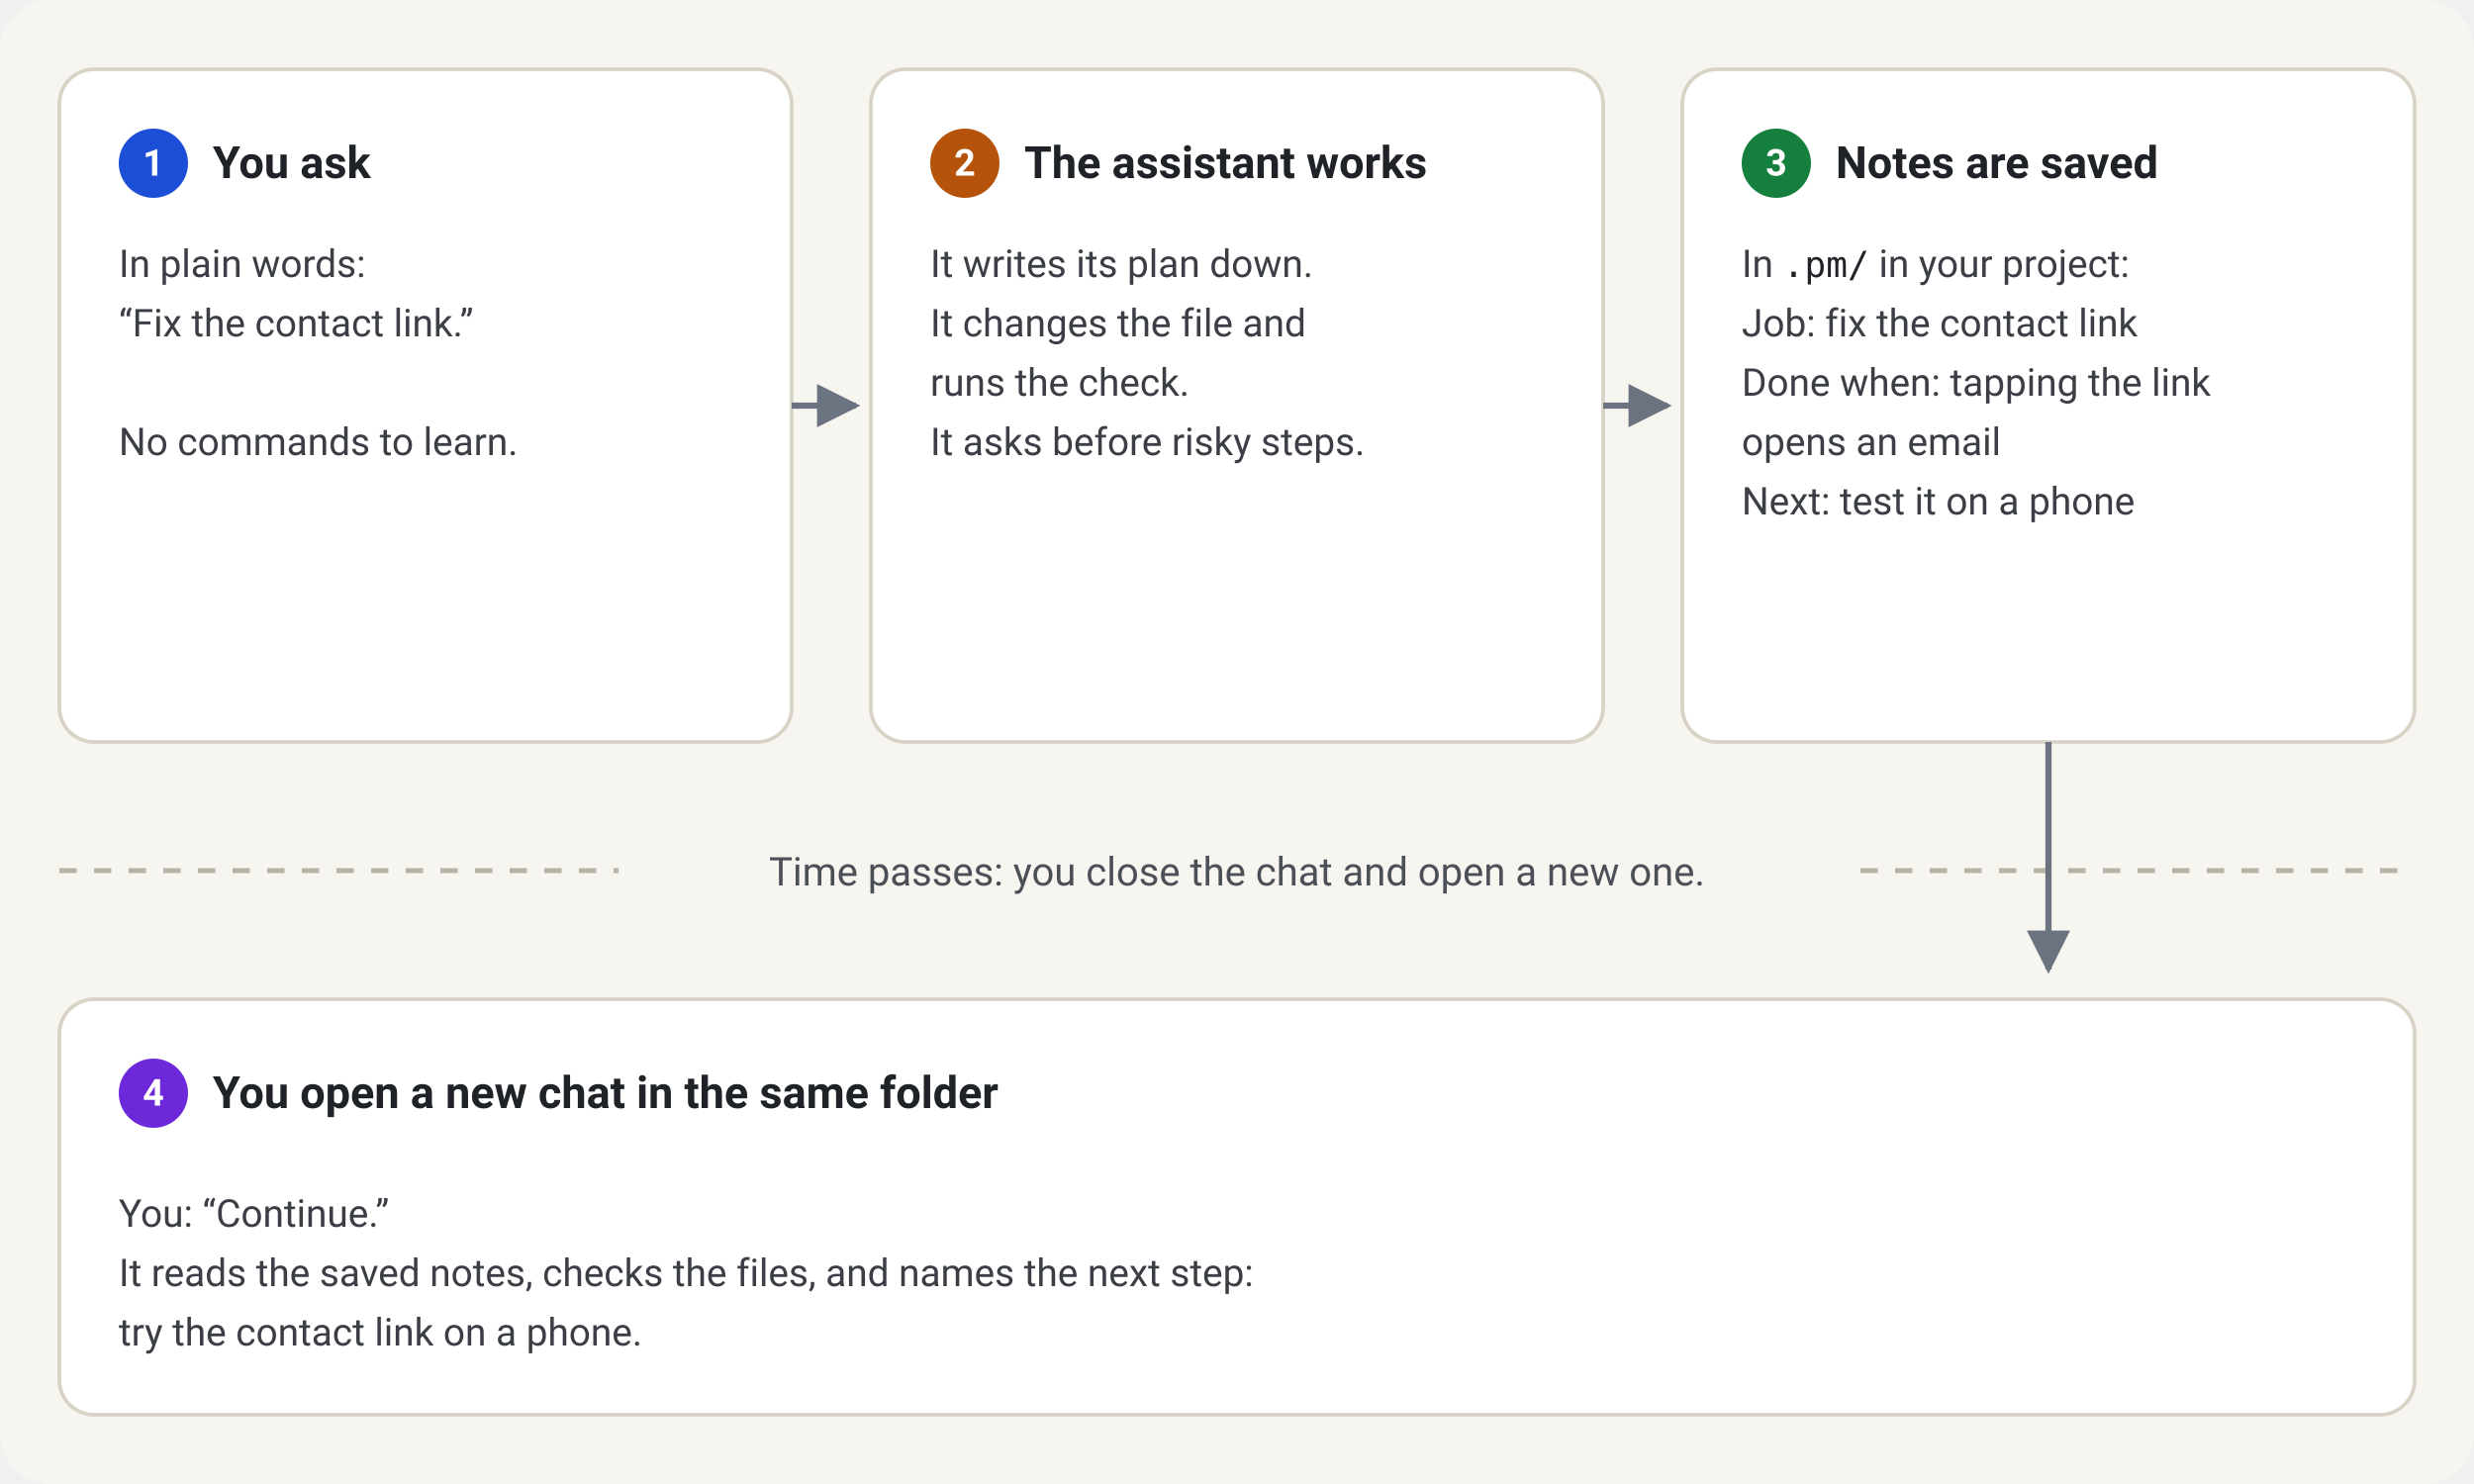
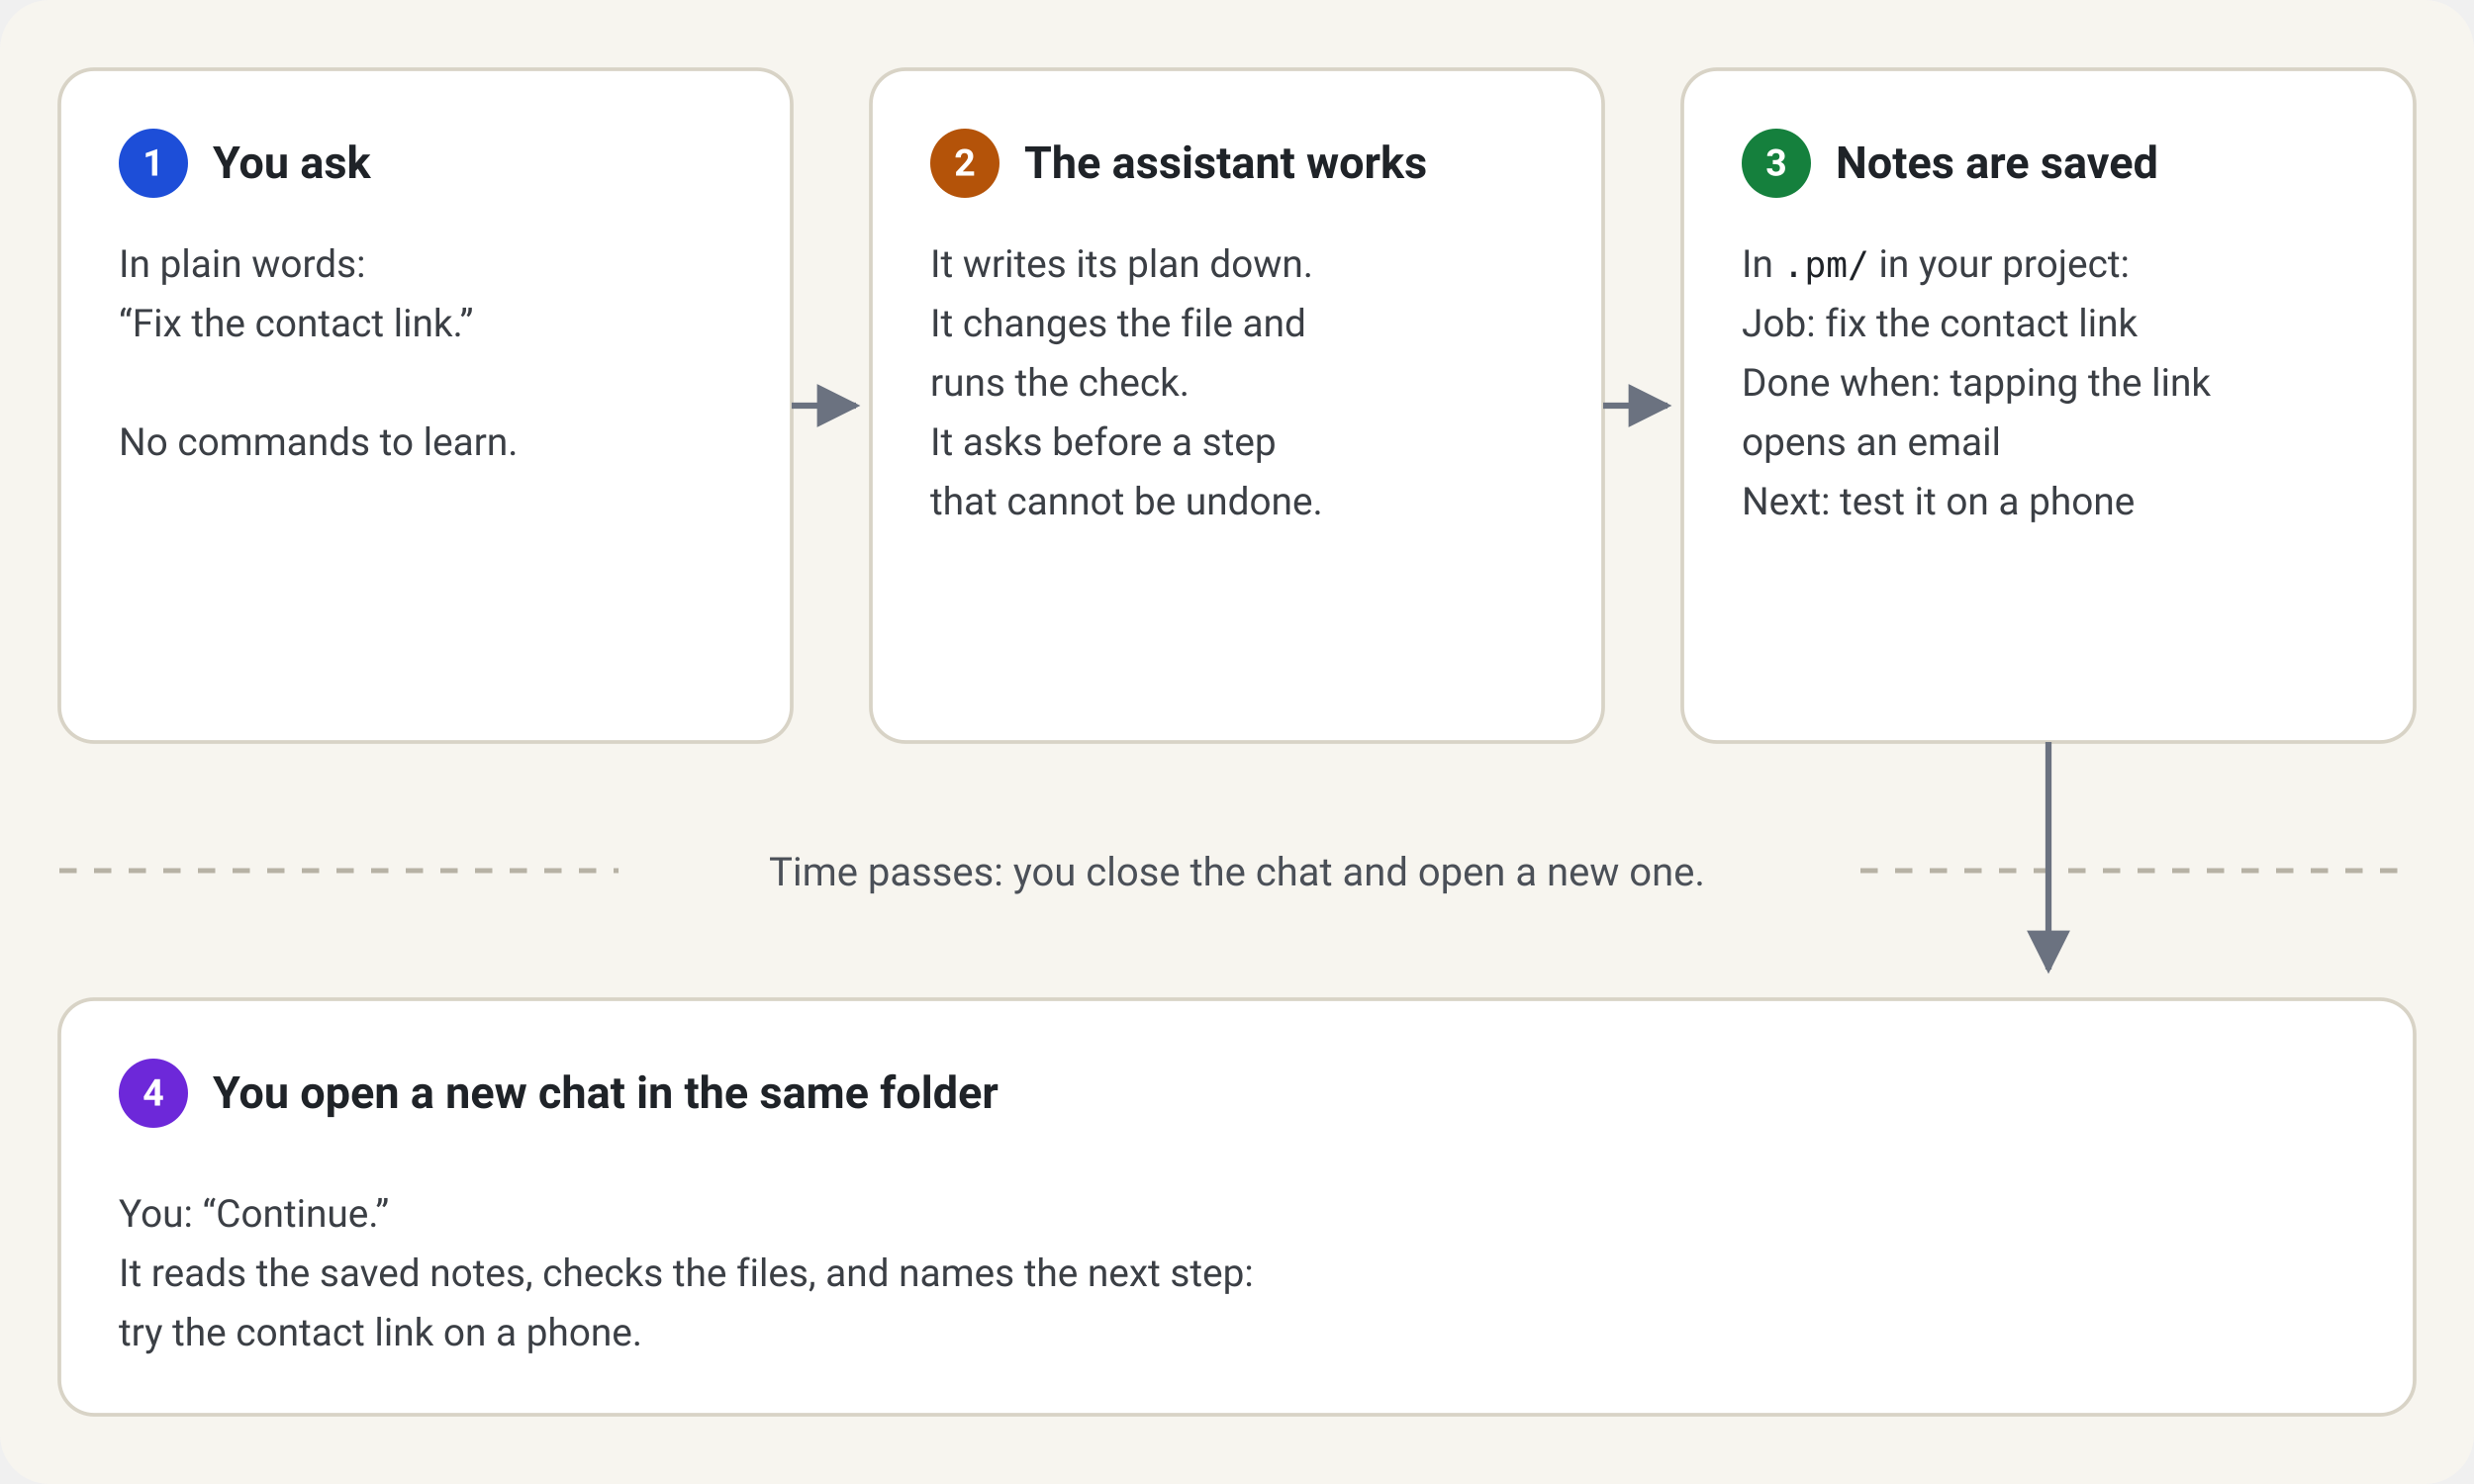
<svg xmlns="http://www.w3.org/2000/svg" viewBox="0 0 1000 600" width="1000" height="600" role="img" aria-labelledby="fig-title">
  <defs>
    <marker id="arrowhead" viewBox="0 0 10 10" refX="9" refY="5" markerWidth="7" markerHeight="7" orient="auto-start-reverse">
      <path d="M0 0 L10 5 L0 10 z" fill="#6b7280" />
    </marker>
  </defs>
  <style>
    .card { fill: #f7f5ef; }
    .panel { fill: #ffffff; stroke: #d8d3c6; stroke-width: 1.5; }
    .title { font: 600 18px system-ui, -apple-system, 'Segoe UI', Roboto, sans-serif; fill: #1f2328; }
    .body { font: 15.5px system-ui, -apple-system, 'Segoe UI', Roboto, sans-serif; fill: #3b3f45; }
    .note { font: 16px system-ui, -apple-system, 'Segoe UI', Roboto, sans-serif; fill: #4b5058; }
    .mono { font-family: ui-monospace, SFMono-Regular, Menlo, Consolas, monospace; font-size: 14.5px; fill: #1f2328; }
    .num { font: 600 15px system-ui, -apple-system, 'Segoe UI', Roboto, sans-serif; fill: #ffffff; }
    .arrow { stroke: #6b7280; stroke-width: 2.5; fill: none; marker-end: url(#arrowhead); }
    .time-line { stroke: #b7b2a5; stroke-width: 2; stroke-dasharray: 7 7; }
  </style>
  <rect class="card" x="0" y="0" width="1000" height="600" rx="20" />
  <rect class="panel" x="24" y="28" width="296" height="272" rx="14" />
  <circle cx="62" cy="66" r="14" fill="#1d4ed8" />
  <text class="num" x="62" y="71" text-anchor="middle">1</text>
  <text class="title" x="86" y="72">You ask</text>
  <text class="body" x="48" y="112">In plain words:</text>
  <text class="body" x="48" y="136">“Fix the contact link.”</text>
  <text class="body" x="48" y="184">No commands to learn.</text>
  <path class="arrow" d="M320 164 H346" />
  <rect class="panel" x="352" y="28" width="296" height="272" rx="14" />
  <circle cx="390" cy="66" r="14" fill="#b45309" />
  <text class="num" x="390" y="71" text-anchor="middle">2</text>
  <text class="title" x="414" y="72">The assistant works</text>
  <text class="body" x="376" y="112">It writes its plan down.</text>
  <text class="body" x="376" y="136">It changes the file and</text>
  <text class="body" x="376" y="160">runs the check.</text>
-   <text class="body" x="376" y="184">It asks before risky steps.</text>
+   <text class="body" x="376" y="184">It asks before a step</text>
+   <text class="body" x="376" y="208">that cannot be undone.</text>
  <path class="arrow" d="M648 164 H674" />
  <rect class="panel" x="680" y="28" width="296" height="272" rx="14" />
  <circle cx="718" cy="66" r="14" fill="#15803d" />
  <text class="num" x="718" y="71" text-anchor="middle">3</text>
  <text class="title" x="742" y="72">Notes are saved</text>
  <text class="body" x="704" y="112">In <tspan class="mono">.pm/</tspan> in your project:</text>
  <text class="body" x="704" y="136">Job: fix the contact link</text>
  <text class="body" x="704" y="160">Done when: tapping the link</text>
  <text class="body" x="704" y="184">opens an email</text>
  <text class="body" x="704" y="208">Next: test it on a phone</text>
  <line class="time-line" x1="24" y1="352" x2="976" y2="352" />
  <rect x="250" y="330" width="500" height="44" rx="22" fill="#f7f5ef" />
  <text class="note" x="500" y="358" text-anchor="middle">Time passes: you close the chat and open a new one.</text>
  <path class="arrow" d="M828 300 V392" />
  <rect class="panel" x="24" y="404" width="952" height="168" rx="14" />
  <circle cx="62" cy="442" r="14" fill="#6d28d9" />
  <text class="num" x="62" y="447" text-anchor="middle">4</text>
  <text class="title" x="86" y="448">You open a new chat in the same folder</text>
  <text class="body" x="48" y="496">You: “Continue.”</text>
  <text class="body" x="48" y="520">It reads the saved notes, checks the files, and names the next step:</text>
  <text class="body" x="48" y="544">try the contact link on a phone.</text>
</svg>
